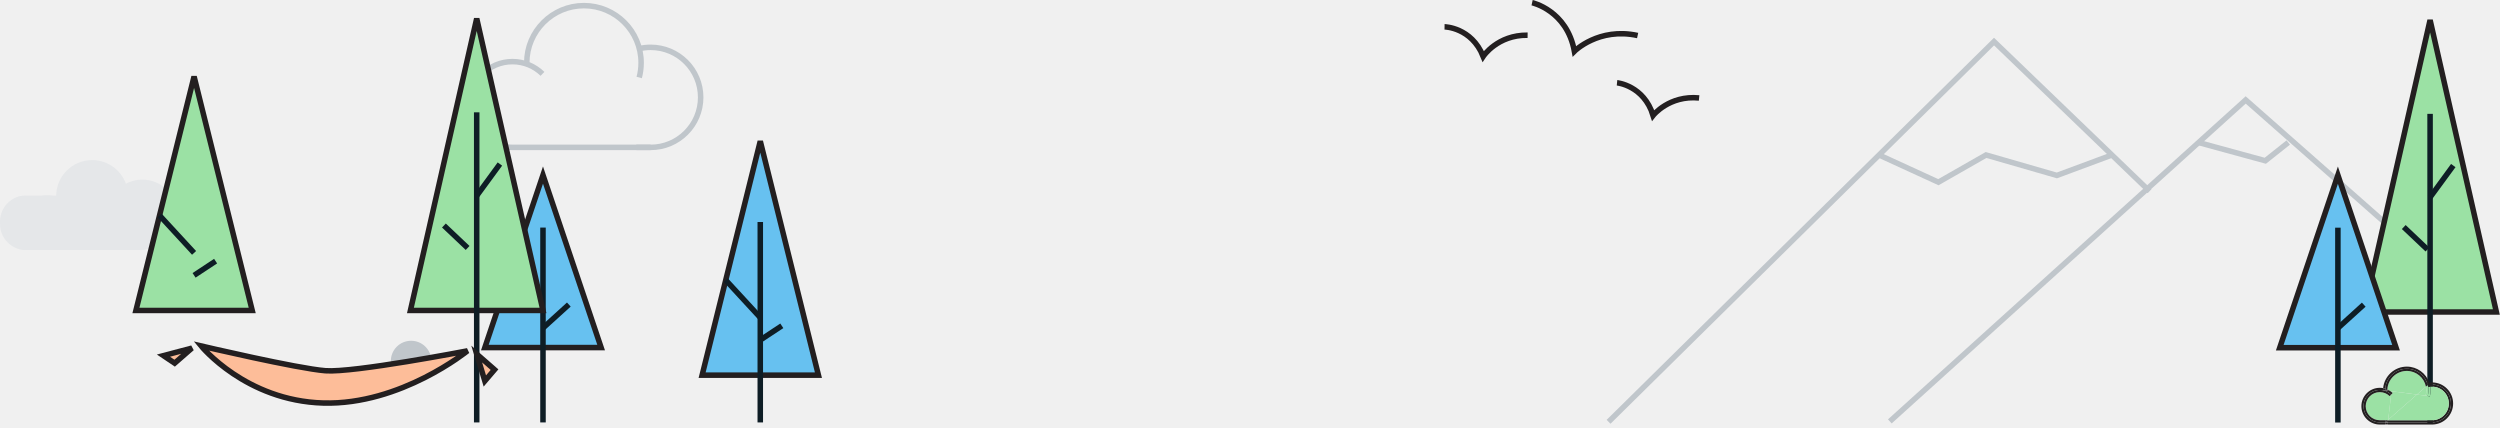
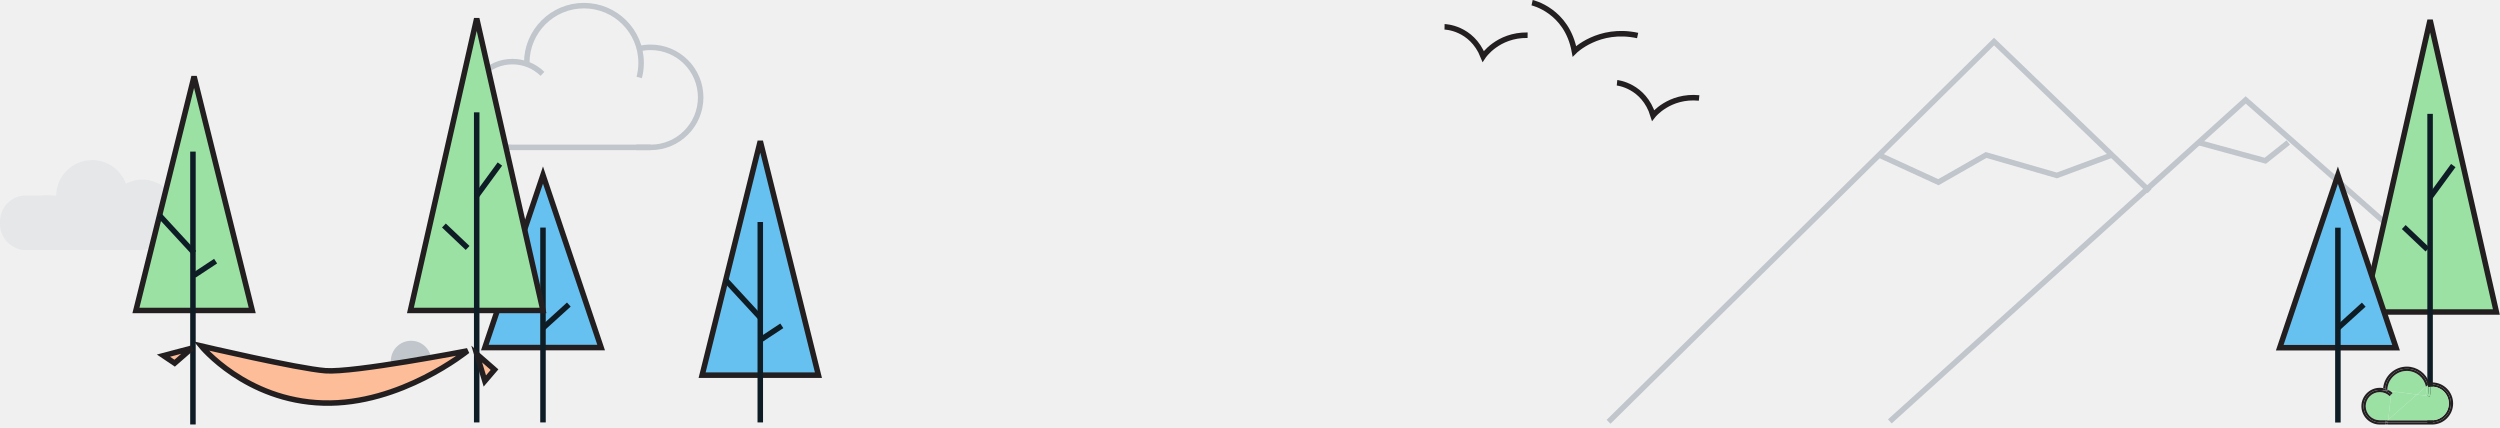
- <svg xmlns="http://www.w3.org/2000/svg" xmlns:xlink="http://www.w3.org/1999/xlink" viewBox="0 0 907 155" version="1.1">
+ <svg xmlns="http://www.w3.org/2000/svg" xmlns:xlink="http://www.w3.org/1999/xlink" viewBox="0 0 907 155">
  <defs>
    <polygon id="path-1" points="0 155 906.934 155 906.934 0.53 0 0.53" />
    <polygon id="path-3" points="3.31954245e-15 20.299 3.31954245e-15 0.39 60.079 0.39 60.079 20.299" />
-     <polygon id="path-5" points="1.41 98 0.41 98 0.41 0.605 1.41 0.605 1.41 98" />
  </defs>
  <g id="Page-1" stroke="none" stroke-width="1" fill="none" fill-rule="evenodd">
    <g id="Planner-All-Copy-5" transform="translate(-211, -558)">
      <g id="Page-1" transform="translate(211, 557)">
        <path d="M555.847,1.977 C555.847,1.977 568.474,4.74 571.195,19.599 C571.195,19.599 579.985,10.79 594.132,13.889" id="Stroke-1" stroke="#231F20" stroke-width="2" />
        <path d="M586.655,31.033 C586.655,31.033 596.373,31.975 599.744,42.876 C599.744,42.876 605.549,35.482 616.436,36.541" id="Stroke-3" stroke="#231F20" stroke-width="2" />
        <path d="M524.082,10.733 C524.082,10.733 533.845,10.872 538.102,21.459 C538.102,21.459 543.277,13.612 554.216,13.771" id="Stroke-5" stroke="#231F20" stroke-width="2" />
        <polygon id="Fill-7" fill="#67C1F0" points="175.898 127.104 218.093 127.104 196.996 64.508" />
        <polygon id="Stroke-9" stroke="#231F20" stroke-width="2" points="175.898 127.104 218.093 127.104 196.996 64.508" />
        <path d="M196.996,83.564 L196.996,154.255" id="Stroke-11" stroke="#0E1D25" stroke-width="2" />
        <path d="M206.372,111.49 L196.996,120.002" id="Stroke-13" stroke="#0E1D25" stroke-width="2" />
        <polygon id="Fill-15" fill="#67C1F0" points="254.73 137.103 296.925 137.103 275.828 52.223" />
        <polygon id="Stroke-17" stroke="#231F20" stroke-width="2" points="254.73 137.103 296.925 137.103 275.828 52.223" />
        <path d="M275.828,81.541 L275.828,154.256" id="Stroke-19" stroke="#0E1D25" stroke-width="2" />
        <path d="M283.641,119.203 L275.828,124.361" id="Stroke-21" stroke="#0E1D25" stroke-width="2" />
        <path d="M263.3,102.624 L275.827,116.214" id="Stroke-23" stroke="#0E1D25" stroke-width="2" />
        <polyline id="Stroke-25" stroke="#C0C6CB" stroke-width="2" points="583.588 154.028 723.433 16.083 779.855 70.368" />
        <polyline id="Stroke-27" stroke="#C0C6CB" stroke-width="2" points="685.627 153.881 814.737 37.26 866.827 83.153" />
        <polygon id="Fill-29" fill="#9BE1A4" points="857.589 114.192 905.682 114.192 881.636 8.272" />
        <polygon id="Stroke-31" stroke="#231F20" stroke-width="2" points="857.589 114.192 905.682 114.192 881.636 8.272" />
        <path d="M881.635,42.305 L881.635,154.809" id="Stroke-33" stroke="#0E1D25" stroke-width="2" />
        <path d="M872.082,83.371 L880.678,91.513" id="Stroke-35" stroke="#0E1D25" stroke-width="2" />
        <path d="M890.053,61.063 L881.635,72.57" id="Stroke-37" stroke="#0E1D25" stroke-width="2" />
        <polygon id="Fill-39" fill="#67C1F0" points="827.092 127.14 869.288 127.14 848.191 64.545" />
        <polygon id="Stroke-41" stroke="#231F20" stroke-width="2" points="827.092 127.14 869.288 127.14 848.191 64.545" />
        <path d="M848.19,83.601 L848.19,154.291" id="Stroke-43" stroke="#0E1D25" stroke-width="2" />
        <path d="M857.567,111.527 L848.19,120.039" id="Stroke-45" stroke="#0E1D25" stroke-width="2" />
        <g id="Group-91" transform="translate(0, 0.47)">
          <path d="M889.994,146.914 C889.994,151.126 886.563,154.556 882.344,154.556 L866.325,154.556 L866.325,153.774 L882.344,153.774 C886.141,153.774 889.212,150.704 889.212,146.914 C889.212,143.116 886.141,140.046 882.344,140.046 C882.078,140.046 881.82,140.061 881.562,140.093 C881.5,139.835 881.43,139.585 881.336,139.335 C881.672,139.288 882.008,139.265 882.344,139.265 C886.563,139.265 889.994,142.694 889.994,146.914 Z" id="Fill-47" fill="#231F20" />
          <path d="M882.343,140.046 C886.141,140.046 889.212,143.116 889.212,146.914 C889.212,150.704 886.141,153.775 882.343,153.775 L866.324,153.775 L866.418,152.993 L882.343,152.993 C885.703,152.993 888.431,150.267 888.431,146.914 C888.431,143.554 885.703,140.827 882.343,140.827 C882.133,140.827 881.922,140.835 881.718,140.858 C881.679,140.601 881.633,140.343 881.562,140.093 C881.821,140.062 882.077,140.046 882.343,140.046" id="Fill-49" fill="#231F20" />
          <path d="M881.562,140.093 C881.632,140.343 881.679,140.601 881.718,140.859 C881.468,140.89 881.218,140.929 880.976,140.984 L880.882,140.593 L880.796,140.218 C881.046,140.163 881.304,140.116 881.562,140.093" id="Fill-51" fill="#231F20" />
          <path d="M881.531,144.391 C881.726,143.671 881.82,142.921 881.82,142.171 C881.82,141.726 881.789,141.288 881.718,140.859 C881.922,140.835 882.133,140.828 882.343,140.828 C885.704,140.828 888.43,143.554 888.43,146.914 C888.43,150.267 885.704,152.994 882.343,152.994 L866.419,152.994 L866.434,152.822 L876.858,143.671 L880.773,144.188 L880.781,144.188 L881.531,144.391 Z" id="Fill-53" fill="#9BE1A4" />
          <path d="M881.562,140.093 C881.304,140.116 881.046,140.163 880.796,140.218 L880.625,139.46 C880.859,139.406 881.101,139.359 881.335,139.335 C881.429,139.585 881.5,139.835 881.562,140.093" id="Fill-55" fill="#231F20" />
          <path d="M881.718,140.859 C881.788,141.289 881.821,141.726 881.821,142.171 C881.821,142.922 881.726,143.672 881.532,144.391 L880.782,144.188 C880.952,143.547 881.038,142.867 881.038,142.171 C881.038,141.632 880.985,141.101 880.883,140.593 L880.976,140.984 C881.218,140.929 881.468,140.89 881.718,140.859" id="Fill-57" fill="#9BE1A4" />
          <path d="M880.883,140.593 C880.985,141.101 881.039,141.632 881.039,142.171 C881.039,142.866 880.953,143.546 880.781,144.188 L880.774,144.188 L880.024,143.984 C880.18,143.398 880.258,142.788 880.258,142.171 C880.258,141.702 880.211,141.241 880.125,140.804 L880.789,140.226 C880.828,140.343 880.852,140.468 880.883,140.593" id="Fill-59" fill="#9BE1A4" />
          <path d="M880.789,140.218 L880.797,140.218 L880.883,140.593 C880.851,140.468 880.828,140.343 880.789,140.226 L880.789,140.218 Z" id="Fill-61" fill="#9BE1A4" />
          <path d="M880.773,144.188 L876.858,143.671 L880.125,140.804 C880.211,141.242 880.257,141.703 880.257,142.171 C880.257,142.789 880.179,143.398 880.023,143.984 L880.773,144.188 Z" id="Fill-63" fill="#9BE1A4" />
          <path d="M873.193,135.1 C876.616,135.1 879.484,137.553 880.125,140.804 L876.858,143.671 L867.169,142.406 C866.84,142.179 866.497,141.984 866.137,141.828 C866.317,138.084 869.412,135.1 873.193,135.1" id="Fill-65" fill="#9BE1A4" />
          <path d="M876.858,143.671 L866.434,152.821 L867.504,143.687 L868.051,143.132 C867.778,142.859 867.481,142.616 867.169,142.405 L876.858,143.671 Z" id="Fill-67" fill="#9BE1A4" />
          <path d="M880.625,139.46 L880.797,140.218 L880.789,140.218 C879.93,136.826 876.858,134.318 873.193,134.318 C869.076,134.318 865.7,137.49 865.372,141.53 C865.122,141.452 864.864,141.39 864.606,141.343 C865.021,136.975 868.717,133.537 873.193,133.537 C876.96,133.537 880.172,135.967 881.336,139.335 C881.102,139.358 880.859,139.405 880.625,139.46" id="Fill-69" fill="#231F20" />
          <path d="M873.193,135.1 C869.412,135.1 866.317,138.084 866.137,141.828 C865.887,141.703 865.63,141.609 865.372,141.531 C865.7,137.491 869.076,134.319 873.193,134.319 C876.858,134.319 879.929,136.827 880.789,140.218 L880.789,140.226 L880.125,140.804 C879.484,137.553 876.616,135.1 873.193,135.1" id="Fill-71" fill="#231F20" />
          <path d="M867.505,143.687 L866.435,152.822 L866.239,152.994 L865.349,152.994 L863.38,152.994 C860.567,152.994 858.277,150.705 858.277,147.891 C858.277,145.079 860.567,142.789 863.38,142.789 C864.732,142.789 865.997,143.304 866.958,144.243 L867.505,143.687 Z" id="Fill-73" fill="#9BE1A4" />
          <path d="M867.169,142.406 L865.349,142.172 L866.13,142.172 C866.13,142.054 866.13,141.937 866.138,141.828 C866.497,141.984 866.841,142.179 867.169,142.406" id="Fill-75" fill="#231F20" />
          <polygon id="Fill-77" fill="#9BE1A4" points="866.434 152.822 866.418 152.994 866.325 152.994 866.239 152.994" />
          <polygon id="Fill-79" fill="#231F20" points="866.419 152.994 866.325 153.774 866.325 152.994" />
          <mask id="mask-2" fill="white">
            <use xlink:href="#path-1" />
          </mask>
          <g id="Clip-82" />
          <polygon id="Fill-81" fill="#231F20" mask="url(#mask-2)" points="865.348 154.556 866.325 154.556 866.325 153.775 865.348 153.775" />
          <polygon id="Fill-83" fill="#231F20" mask="url(#mask-2)" points="866.325 152.994 866.325 153.774 865.348 153.774 866.239 152.994" />
          <polygon id="Fill-84" fill="#231F20" mask="url(#mask-2)" points="866.239 152.994 865.348 153.774 865.348 152.994" />
          <path d="M866.138,141.827 C866.13,141.936 866.13,142.054 866.13,142.172 L865.348,142.172 C865.348,141.952 865.356,141.742 865.371,141.53 C865.63,141.608 865.888,141.702 866.138,141.827" id="Fill-85" fill="#231F20" mask="url(#mask-2)" />
          <path d="M865.372,141.531 C865.356,141.742 865.349,141.953 865.349,142.172 L864.747,142.172 C864.685,142.148 864.63,142.14 864.567,142.125 C864.567,141.859 864.583,141.601 864.606,141.344 C864.864,141.39 865.122,141.453 865.372,141.531" id="Fill-86" fill="#231F20" mask="url(#mask-2)" />
          <path d="M865.348,142.171 L867.168,142.405 C867.481,142.616 867.778,142.858 868.051,143.132 L867.504,143.687 C866.754,142.952 865.801,142.413 864.746,142.171 L865.348,142.171 Z" id="Fill-87" fill="#231F20" mask="url(#mask-2)" />
          <path d="M864.747,142.171 L864.567,142.171 L864.567,142.124 C864.63,142.14 864.685,142.148 864.747,142.171" id="Fill-88" fill="#231F20" mask="url(#mask-2)" />
          <path d="M864.567,142.171 L864.747,142.171 C865.801,142.413 866.755,142.952 867.505,143.687 L866.958,144.242 C865.997,143.304 864.731,142.788 863.38,142.788 C860.566,142.788 858.277,145.078 858.277,147.891 C858.277,150.704 860.566,152.993 863.38,152.993 L865.348,152.993 L865.348,153.775 L863.387,153.775 C860.136,153.775 857.495,151.142 857.495,147.891 C857.495,144.641 860.136,142.007 863.387,142.007 C863.794,142.007 864.184,142.046 864.567,142.124 L864.567,142.171 Z" id="Fill-89" fill="#231F20" mask="url(#mask-2)" />
          <path d="M863.38,154.556 C859.707,154.556 856.714,151.572 856.714,147.891 C856.714,144.219 859.707,141.226 863.38,141.226 C863.794,141.226 864.208,141.265 864.607,141.343 C864.583,141.601 864.567,141.859 864.567,142.124 C864.185,142.046 863.794,142.007 863.388,142.007 C860.137,142.007 857.495,144.641 857.495,147.891 C857.495,151.142 860.137,153.775 863.388,153.775 L865.349,153.775 L865.349,154.556 L863.38,154.556 Z" id="Fill-90" fill="#231F20" mask="url(#mask-2)" />
        </g>
        <polyline id="Stroke-92" stroke="#C0C6CB" stroke-width="2" points="681.721 57.228 703.25 67.1 720.529 57.228 746.227 64.65 766.197 57.228" />
        <polyline id="Stroke-94" stroke="#C0C6CB" stroke-width="2" points="797.635 52.707 821.85 59.325 830.184 52.707" />
        <g id="Group-98" transform="translate(0, 71.47)">
          <mask id="mask-4" fill="white">
            <use xlink:href="#path-3" />
          </mask>
          <g id="Clip-97" />
          <path d="M50.582,20.299 L9.498,20.299 C4.274,20.299 -0,16.025 -0,10.801 L-0,9.887 C-0,4.664 4.274,0.39 9.498,0.39 L50.582,0.39 C55.806,0.39 60.079,4.664 60.079,9.887 L60.079,10.801 C60.079,16.025 55.806,20.299 50.582,20.299" id="Fill-96" fill="#E5E7E9" mask="url(#mask-4)" />
        </g>
        <path d="M48.657,68.596 C47.771,68.596 46.908,68.697 46.08,68.888 L46.08,68.902 C44.642,63.254 39.524,59.077 33.429,59.077 C26.22,59.077 20.376,64.921 20.376,72.131 L23.962,74.655 C22.196,72.925 19.779,71.859 17.112,71.859 C11.705,71.859 7.322,76.242 7.322,81.649 C7.322,87.056 11.705,91.44 17.112,91.44 L45.394,91.44 L48.657,91.44 C54.966,91.44 60.079,86.326 60.079,80.018 C60.079,73.71 54.966,68.596 48.657,68.596" id="Fill-99" fill="#E5E7E9" />
        <path d="M39.017,78.802 C39.017,85.782 44.675,91.44 51.655,91.44 C58.634,91.44 64.292,85.782 64.292,78.802 C64.292,71.823 58.634,66.164 51.655,66.164 C44.675,66.164 39.017,71.823 39.017,78.802" id="Fill-101" fill="#E5E7E9" />
        <polygon id="Fill-103" fill="#9BE1A4" points="49.312 113.638 91.507 113.638 70.41 28.757" />
        <polygon id="Stroke-105" stroke="#231F20" stroke-width="2" points="49.312 113.638 91.507 113.638 70.41 28.757" />
-         <g id="Group-109" transform="translate(70, 57.47)">
-           <mask id="mask-6" fill="white">
-             <use xlink:href="#path-5" />
-           </mask>
-           <g id="Clip-108" />
-           <path d="M0.41,0.605 L0.41,98.001" id="Stroke-107" stroke="#0E1D25" stroke-width="2" mask="url(#mask-6)" />
-         </g>
        <path d="M78.223,95.737 L70.41,100.895" id="Stroke-110" stroke="#0E1D25" stroke-width="2" />
        <path d="M57.883,79.158 L70.409,92.748" id="Stroke-112" stroke="#0E1D25" stroke-width="2" />
        <path d="M191.11,23.787 C191.11,12.331 200.397,3.044 211.853,3.044 C223.31,3.044 232.597,12.331 232.597,23.787 C232.597,25.632 232.356,27.42 231.904,29.122" id="Stroke-114" stroke="#C0C6CB" stroke-width="2" />
        <path d="M196.809,27.797 C194.003,25.049 190.162,23.355 185.924,23.355 C177.332,23.355 170.367,30.32 170.367,38.913 C170.367,47.505 177.332,54.471 185.924,54.471 L236.052,54.471" id="Stroke-116" stroke="#C0C6CB" stroke-width="2" />
        <path d="M231.957,18.634 C233.273,18.331 234.645,18.169 236.053,18.169 C246.077,18.169 254.203,26.297 254.203,36.321 C254.203,46.344 246.077,54.471 236.053,54.471 L230.867,54.471" id="Stroke-118" stroke="#C0C6CB" stroke-width="2" />
        <polygon id="Fill-120" fill="#9BE1A4" points="148.903 113.638 196.996 113.638 172.949 7.718" />
        <polygon id="Stroke-122" stroke="#231F20" stroke-width="2" points="148.903 113.638 196.996 113.638 172.949 7.718" />
        <path d="M172.949,41.751 L172.949,154.256" id="Stroke-124" stroke="#0E1D25" stroke-width="2" />
+         <path d="M70,56 L70,155" id="Stroke-124" stroke="#0E1D25" stroke-width="2" />
        <path d="M161.052,82.817 L169.648,90.959" id="Stroke-126" stroke="#0E1D25" stroke-width="2" />
        <path d="M181.368,60.509 L172.949,72.016" id="Stroke-128" stroke="#0E1D25" stroke-width="2" />
        <polygon id="Fill-130" fill="#FDBD99" points="69.629 127.292 59.298 130.027 63.365 132.762" />
        <polygon id="Stroke-132" stroke="#231F20" stroke-width="2" points="69.629 127.292 59.298 130.027 63.365 132.762" />
        <polygon id="Fill-134" fill="#FDBD99" points="172.949 129.448 175.898 139.22 179.414 135.106" />
        <polygon id="Stroke-136" stroke="#231F20" stroke-width="2" points="172.949 129.448 175.898 139.22 179.414 135.106" />
        <path d="M155.501,131.981 C155.501,135.49 152.656,138.336 149.147,138.336 C145.638,138.336 142.792,135.49 142.792,131.981 C142.792,128.472 145.638,125.627 149.147,125.627 C152.656,125.627 155.501,128.472 155.501,131.981" id="Fill-138" fill="#C0C6CB" />
        <path d="M155.501,131.981 C155.501,135.49 152.656,138.336 149.147,138.336 C145.638,138.336 142.792,135.49 142.792,131.981 C142.792,128.472 145.638,125.627 149.147,125.627 C152.656,125.627 155.501,128.472 155.501,131.981 Z" id="Stroke-140" stroke="#C0C6CB" stroke-width="2" />
        <path d="M72.962,126.511 C72.962,126.511 89.163,146.436 117.294,147.218 C145.424,148 169.613,128.283 169.613,128.283 C169.613,128.283 128.233,136.289 118.075,135.503 C107.917,134.716 72.962,126.511 72.962,126.511" id="Fill-142" fill="#FDBD99" />
        <path d="M72.962,126.511 C72.962,126.511 89.163,146.436 117.294,147.218 C145.424,148 169.613,128.283 169.613,128.283 C169.613,128.283 128.233,136.289 118.075,135.503 C107.917,134.716 72.962,126.511 72.962,126.511 Z" id="Stroke-144" stroke="#231F20" stroke-width="2" />
      </g>
    </g>
  </g>
</svg>
